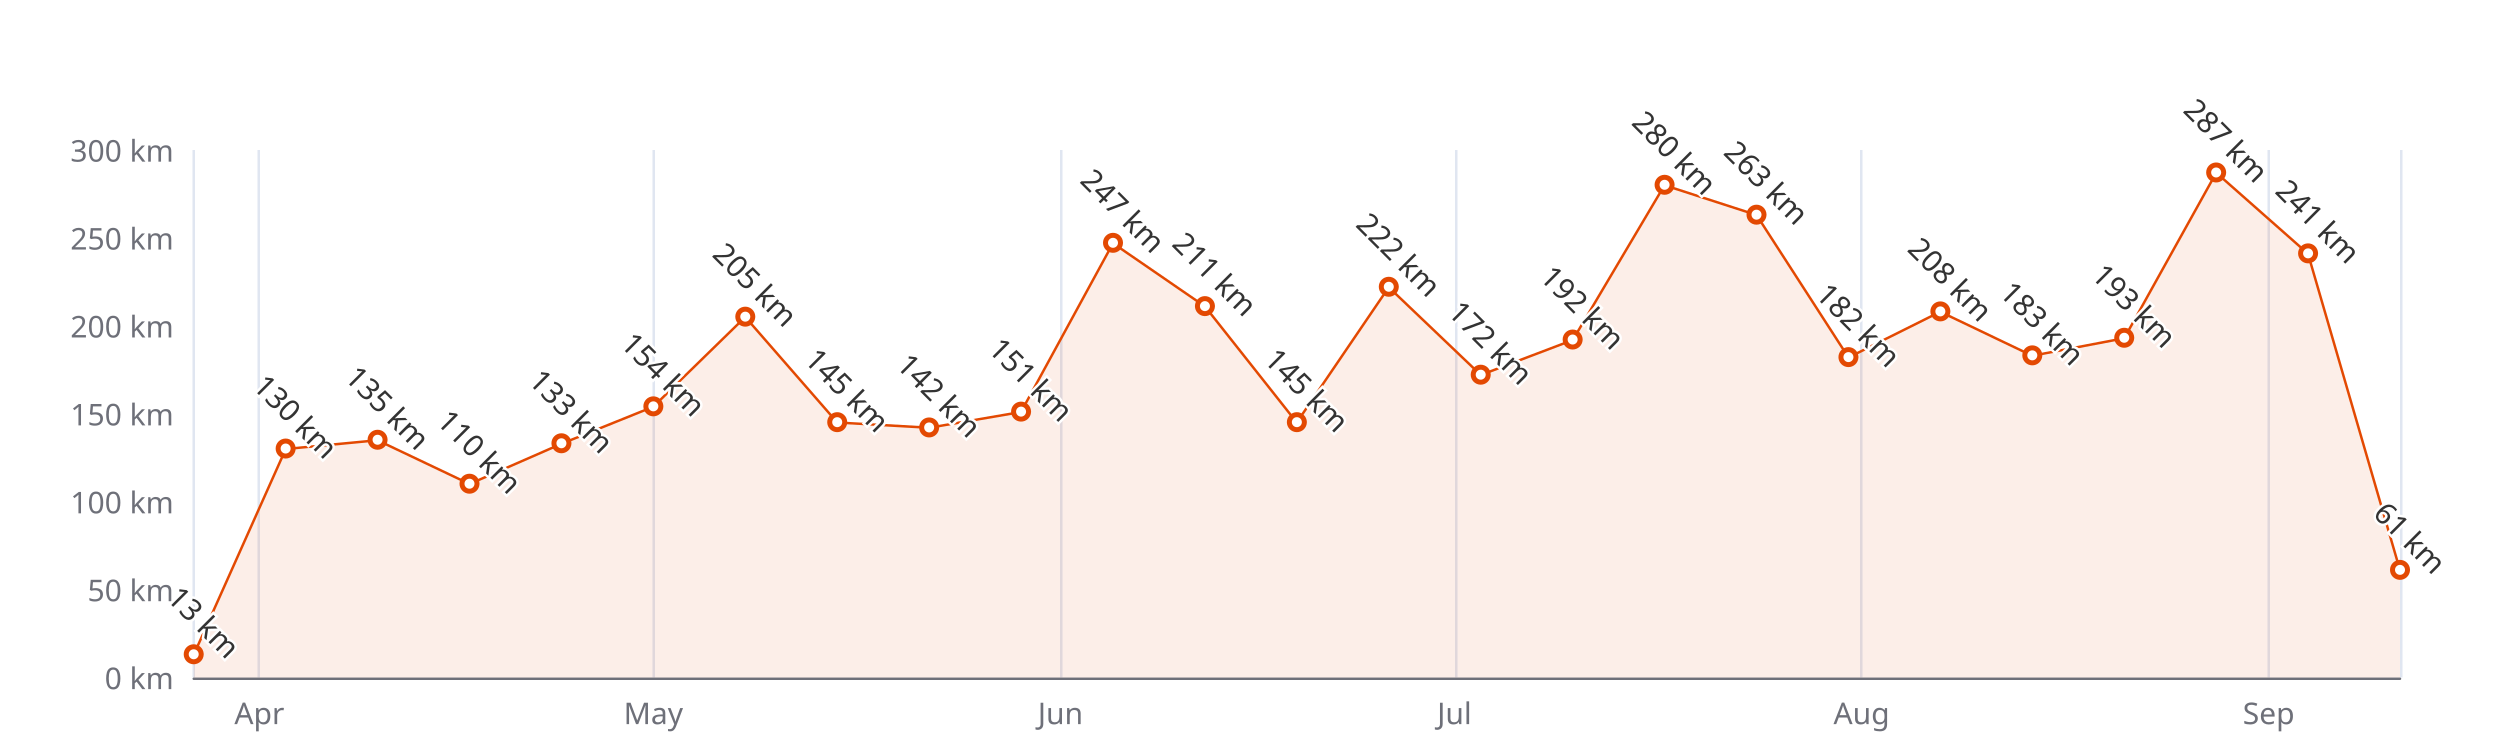
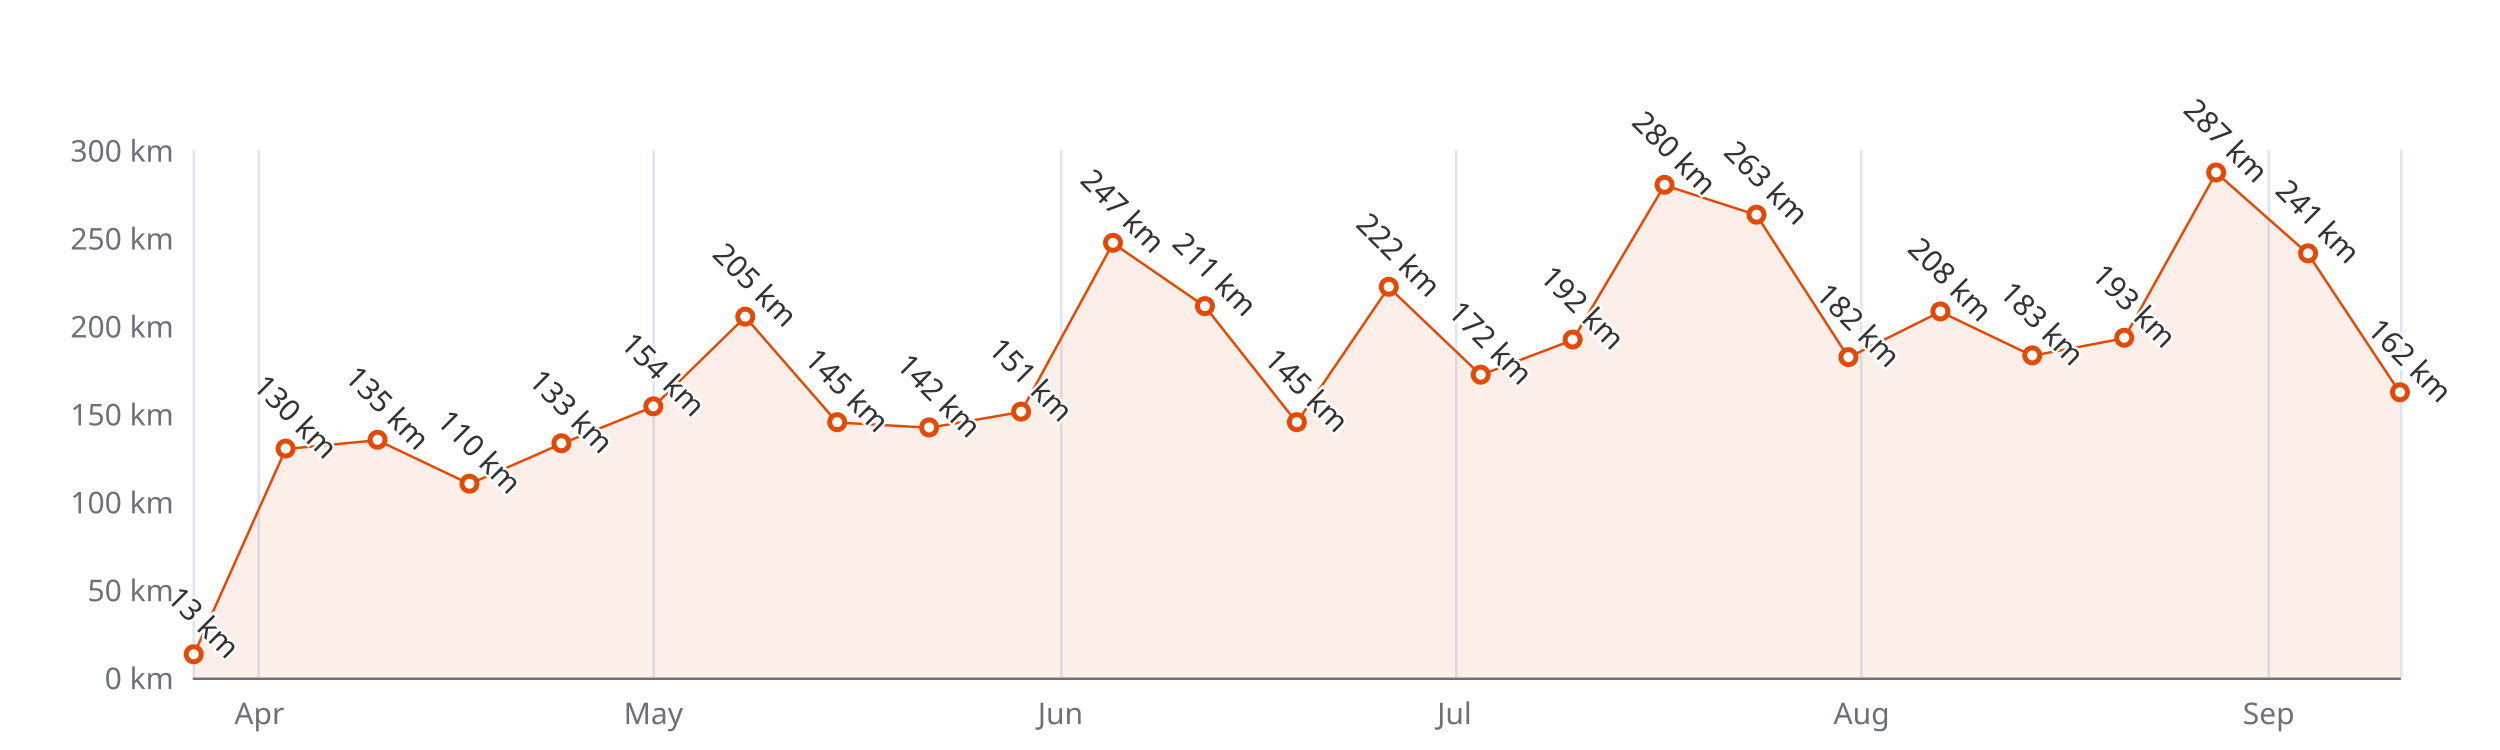
<svg xmlns="http://www.w3.org/2000/svg" width="1000" height="300" version="1.1" baseProfile="full" viewBox="0 0 1000 300">
  <rect width="1000" height="300" x="0" y="0" id="0" fill="#ffffff" />
  <path d="M77.5 60L77.5 271" fill="none" stroke="#E0E6F1" />
  <path d="M103.5 60L103.5 271" fill="none" stroke="#E0E6F1" />
  <path d="M261.5 60L261.5 271" fill="none" stroke="#E0E6F1" />
  <path d="M424.5 60L424.5 271" fill="none" stroke="#E0E6F1" />
  <path d="M582.5 60L582.5 271" fill="none" stroke="#E0E6F1" />
  <path d="M744.5 60L744.5 271" fill="none" stroke="#E0E6F1" />
  <path d="M907.5 60L907.5 271" fill="none" stroke="#E0E6F1" />
  <path d="M960.5 60L960.5 271" fill="none" stroke="#E0E6F1" />
  <path d="M77.5 271.5L960 271.5" fill="none" stroke="#6E7079" stroke-linecap="round" />
  <text dominant-baseline="central" text-anchor="end" style="font-size:12px;font-family:sans-serif;" xml:space="preserve" transform="translate(69.48 271)" fill="#6E7079">0 km</text>
  <text dominant-baseline="central" text-anchor="end" style="font-size:12px;font-family:sans-serif;" xml:space="preserve" transform="translate(69.48 235.8333)" fill="#6E7079">50 km</text>
  <text dominant-baseline="central" text-anchor="end" style="font-size:12px;font-family:sans-serif;" xml:space="preserve" transform="translate(69.48 200.6667)" fill="#6E7079">100 km</text>
  <text dominant-baseline="central" text-anchor="end" style="font-size:12px;font-family:sans-serif;" xml:space="preserve" transform="translate(69.48 165.5)" fill="#6E7079">150 km</text>
  <text dominant-baseline="central" text-anchor="end" style="font-size:12px;font-family:sans-serif;" xml:space="preserve" transform="translate(69.48 130.3333)" fill="#6E7079">200 km</text>
  <text dominant-baseline="central" text-anchor="end" style="font-size:12px;font-family:sans-serif;" xml:space="preserve" transform="translate(69.48 95.1667)" fill="#6E7079">250 km</text>
  <text dominant-baseline="central" text-anchor="end" style="font-size:12px;font-family:sans-serif;" xml:space="preserve" transform="translate(69.48 60)" fill="#6E7079">300 km</text>
  <text dominant-baseline="central" text-anchor="middle" style="font: normal normal 12px sans-serif" y="6" transform="translate(103.7455 279)" fill="#6E7079">Apr</text>
  <text dominant-baseline="central" text-anchor="middle" style="font: normal normal 12px sans-serif" y="6" transform="translate(261.3383 279)" fill="#6E7079">May</text>
  <text dominant-baseline="central" text-anchor="middle" style="font: normal normal 12px sans-serif" y="6" transform="translate(424.1843 279)" fill="#6E7079">Jun</text>
  <text dominant-baseline="central" text-anchor="middle" style="font: normal normal 12px sans-serif" y="6" transform="translate(581.7771 279)" fill="#6E7079">Jul</text>
  <text dominant-baseline="central" text-anchor="middle" style="font: normal normal 12px sans-serif" y="6" transform="translate(744.6231 279)" fill="#6E7079">Aug</text>
  <text dominant-baseline="central" text-anchor="middle" style="font: normal normal 12px sans-serif" y="6" transform="translate(907.469 279)" fill="#6E7079">Sep</text>
  <g clip-path="url(#zr0-c0)">
-     <path d="M77.5 261.9L114.3 179.6L151 176.1L187.8 193.6L224.6 177.5L261.3 162.7L298.1 126.8L334.9 169L371.7 171.1L408.4 164.8L445.2 97.3L482 122.6L518.7 169L555.5 114.9L592.3 150L629.1 136L665.8 74.1L702.6 86L739.4 143L776.1 124.7L812.9 142.3L849.7 135.3L886.5 69.1L923.2 101.5L960 228.1L960 271L923.2 271L886.5 271L849.7 271L812.9 271L776.1 271L739.4 271L702.6 271L665.8 271L629.1 271L592.3 271L555.5 271L518.7 271L482 271L445.2 271L408.4 271L371.7 271L334.9 271L298.1 271L261.3 271L224.6 271L187.8 271L151 271L114.3 271L77.5 271Z" fill="rgb(227,73,2)" fill-opacity="0.09" />
-     <path d="M77.5 261.9L114.3 179.6L151 176.1L187.8 193.6L224.6 177.5L261.3 162.7L298.1 126.8L334.9 169L371.7 171.1L408.4 164.8L445.2 97.3L482 122.6L518.7 169L555.5 114.9L592.3 150L629.1 136L665.8 74.1L702.6 86L739.4 143L776.1 124.7L812.9 142.3L849.7 135.3L886.5 69.1L923.2 101.5L960 228.1" fill="none" stroke="#E34902" stroke-linejoin="bevel" />
+     <path d="M77.5 261.9L114.3 179.6L151 176.1L187.8 193.6L224.6 177.5L261.3 162.7L298.1 126.8L334.9 169L371.7 171.1L408.4 164.8L445.2 97.3L482 122.6L518.7 169L555.5 114.9L592.3 150L629.1 136L665.8 74.1L702.6 86L739.4 143L776.1 124.7L812.9 142.3L849.7 135.3L886.5 69.1L923.2 101.5L960 157.1L960 271L923.2 271L886.5 271L849.7 271L812.9 271L776.1 271L739.4 271L702.6 271L665.8 271L629.1 271L592.3 271L555.5 271L518.7 271L482 271L445.2 271L408.4 271L371.7 271L334.9 271L298.1 271L261.3 271L224.6 271L187.8 271L151 271L114.3 271L77.5 271Z" fill="rgb(227,73,2)" fill-opacity="0.09" />
+     <path d="M77.5 261.9L114.3 179.6L151 176.1L187.8 193.6L224.6 177.5L261.3 162.7L298.1 126.8L334.9 169L371.7 171.1L408.4 164.8L445.2 97.3L482 122.6L518.7 169L555.5 114.9L592.3 150L629.1 136L665.8 74.1L702.6 86L739.4 143L776.1 124.7L812.9 142.3L849.7 135.3L886.5 69.1L923.2 101.5L960 157.1" fill="none" stroke="#E34902" stroke-linejoin="bevel" />
  </g>
  <path d="M1 0A1 1 0 1 1 1 -0.1A1 1 0 0 1 1 0" transform="matrix(3,0,0,3,77.48,261.8567)" fill="#fff" stroke="#E34902" stroke-width="0.667" />
  <path d="M1 0A1 1 0 1 1 1 -0.1A1 1 0 0 1 1 0" transform="matrix(3,0,0,3,114.2517,179.5667)" fill="#fff" stroke="#E34902" stroke-width="0.667" />
  <path d="M1 0A1 1 0 1 1 1 -0.1A1 1 0 0 1 1 0" transform="matrix(3,0,0,3,151.0233,176.05)" fill="#fff" stroke="#E34902" stroke-width="0.667" />
  <path d="M1 0A1 1 0 1 1 1 -0.1A1 1 0 0 1 1 0" transform="matrix(3,0,0,3,187.795,193.6333)" fill="#fff" stroke="#E34902" stroke-width="0.667" />
  <path d="M1 0A1 1 0 1 1 1 -0.1A1 1 0 0 1 1 0" transform="matrix(3,0,0,3,224.5667,177.4567)" fill="#fff" stroke="#E34902" stroke-width="0.667" />
  <path d="M1 0A1 1 0 1 1 1 -0.1A1 1 0 0 1 1 0" transform="matrix(3,0,0,3,261.3383,162.6867)" fill="#fff" stroke="#E34902" stroke-width="0.667" />
  <path d="M1 0A1 1 0 1 1 1 -0.1A1 1 0 0 1 1 0" transform="matrix(3,0,0,3,298.11,126.8167)" fill="#fff" stroke="#E34902" stroke-width="0.667" />
  <path d="M1 0A1 1 0 1 1 1 -0.1A1 1 0 0 1 1 0" transform="matrix(3,0,0,3,334.8817,169.0167)" fill="#fff" stroke="#E34902" stroke-width="0.667" />
  <path d="M1 0A1 1 0 1 1 1 -0.1A1 1 0 0 1 1 0" transform="matrix(3,0,0,3,371.6533,171.1267)" fill="#fff" stroke="#E34902" stroke-width="0.667" />
  <path d="M1 0A1 1 0 1 1 1 -0.1A1 1 0 0 1 1 0" transform="matrix(3,0,0,3,408.425,164.7967)" fill="#fff" stroke="#E34902" stroke-width="0.667" />
  <path d="M1 0A1 1 0 1 1 1 -0.1A1 1 0 0 1 1 0" transform="matrix(3,0,0,3,445.1967,97.2767)" fill="#fff" stroke="#E34902" stroke-width="0.667" />
  <path d="M1 0A1 1 0 1 1 1 -0.1A1 1 0 0 1 1 0" transform="matrix(3,0,0,3,481.9683,122.5967)" fill="#fff" stroke="#E34902" stroke-width="0.667" />
  <path d="M1 0A1 1 0 1 1 1 -0.1A1 1 0 0 1 1 0" transform="matrix(3,0,0,3,518.74,169.0167)" fill="#fff" stroke="#E34902" stroke-width="0.667" />
  <path d="M1 0A1 1 0 1 1 1 -0.1A1 1 0 0 1 1 0" transform="matrix(3,0,0,3,555.5117,114.86)" fill="#fff" stroke="#E34902" stroke-width="0.667" />
  <path d="M1 0A1 1 0 1 1 1 -0.1A1 1 0 0 1 1 0" transform="matrix(3,0,0,3,592.2833,150.0267)" fill="#fff" stroke="#E34902" stroke-width="0.667" />
  <path d="M1 0A1 1 0 1 1 1 -0.1A1 1 0 0 1 1 0" transform="matrix(3,0,0,3,629.055,135.96)" fill="#fff" stroke="#E34902" stroke-width="0.667" />
  <path d="M1 0A1 1 0 1 1 1 -0.1A1 1 0 0 1 1 0" transform="matrix(3,0,0,3,665.8267,74.0667)" fill="#fff" stroke="#E34902" stroke-width="0.667" />
  <path d="M1 0A1 1 0 1 1 1 -0.1A1 1 0 0 1 1 0" transform="matrix(3,0,0,3,702.5983,86.0233)" fill="#fff" stroke="#E34902" stroke-width="0.667" />
  <path d="M1 0A1 1 0 1 1 1 -0.1A1 1 0 0 1 1 0" transform="matrix(3,0,0,3,739.37,142.9933)" fill="#fff" stroke="#E34902" stroke-width="0.667" />
  <path d="M1 0A1 1 0 1 1 1 -0.1A1 1 0 0 1 1 0" transform="matrix(3,0,0,3,776.1417,124.7067)" fill="#fff" stroke="#E34902" stroke-width="0.667" />
  <path d="M1 0A1 1 0 1 1 1 -0.1A1 1 0 0 1 1 0" transform="matrix(3,0,0,3,812.9133,142.29)" fill="#fff" stroke="#E34902" stroke-width="0.667" />
  <path d="M1 0A1 1 0 1 1 1 -0.1A1 1 0 0 1 1 0" transform="matrix(3,0,0,3,849.685,135.2567)" fill="#fff" stroke="#E34902" stroke-width="0.667" />
  <path d="M1 0A1 1 0 1 1 1 -0.1A1 1 0 0 1 1 0" transform="matrix(3,0,0,3,886.4567,69.1433)" fill="#fff" stroke="#E34902" stroke-width="0.667" />
  <path d="M1 0A1 1 0 1 1 1 -0.1A1 1 0 0 1 1 0" transform="matrix(3,0,0,3,923.2283,101.4967)" fill="#fff" stroke="#E34902" stroke-width="0.667" />
-   <path d="M1 0A1 1 0 1 1 1 -0.1A1 1 0 0 1 1 0" transform="matrix(3,0,0,3,960,228.0967)" fill="#fff" stroke="#E34902" stroke-width="0.667" />
+   <path d="M1 0A1 1 0 1 1 1 -0.1A1 1 0 0 1 1 0" transform="matrix(3,0,0,3,960,157.06)" fill="#fff" stroke="#E34902" stroke-width="0.667" />
  <text dominant-baseline="central" text-anchor="middle" style="font-size:12px;font-family:sans-serif;" xml:space="preserve" y="-6" transform="matrix(0.707,0.707,-0.707,0.707,77.48,252.8567)" fill="#333" stroke="rgb(255,255,255)" stroke-width="2" paint-order="stroke" stroke-miterlimit="2">13 km</text>
  <text dominant-baseline="central" text-anchor="middle" style="font-size:12px;font-family:sans-serif;" xml:space="preserve" y="-6" transform="matrix(0.707,0.707,-0.707,0.707,114.2517,170.5667)" fill="#333" stroke="rgb(255,255,255)" stroke-width="2" paint-order="stroke" stroke-miterlimit="2">130 km</text>
  <text dominant-baseline="central" text-anchor="middle" style="font-size:12px;font-family:sans-serif;" xml:space="preserve" y="-6" transform="matrix(0.707,0.707,-0.707,0.707,151.0233,167.05)" fill="#333" stroke="rgb(255,255,255)" stroke-width="2" paint-order="stroke" stroke-miterlimit="2">135 km</text>
  <text dominant-baseline="central" text-anchor="middle" style="font-size:12px;font-family:sans-serif;" xml:space="preserve" y="-6" transform="matrix(0.707,0.707,-0.707,0.707,187.795,184.6333)" fill="#333" stroke="rgb(255,255,255)" stroke-width="2" paint-order="stroke" stroke-miterlimit="2">110 km</text>
  <text dominant-baseline="central" text-anchor="middle" style="font-size:12px;font-family:sans-serif;" xml:space="preserve" y="-6" transform="matrix(0.707,0.707,-0.707,0.707,224.5667,168.4567)" fill="#333" stroke="rgb(255,255,255)" stroke-width="2" paint-order="stroke" stroke-miterlimit="2">133 km</text>
  <text dominant-baseline="central" text-anchor="middle" style="font-size:12px;font-family:sans-serif;" xml:space="preserve" y="-6" transform="matrix(0.707,0.707,-0.707,0.707,261.3383,153.6867)" fill="#333" stroke="rgb(255,255,255)" stroke-width="2" paint-order="stroke" stroke-miterlimit="2">154 km</text>
  <text dominant-baseline="central" text-anchor="middle" style="font-size:12px;font-family:sans-serif;" xml:space="preserve" y="-6" transform="matrix(0.707,0.707,-0.707,0.707,298.11,117.8167)" fill="#333" stroke="rgb(255,255,255)" stroke-width="2" paint-order="stroke" stroke-miterlimit="2">205 km</text>
  <text dominant-baseline="central" text-anchor="middle" style="font-size:12px;font-family:sans-serif;" xml:space="preserve" y="-6" transform="matrix(0.707,0.707,-0.707,0.707,334.8817,160.0167)" fill="#333" stroke="rgb(255,255,255)" stroke-width="2" paint-order="stroke" stroke-miterlimit="2">145 km</text>
  <text dominant-baseline="central" text-anchor="middle" style="font-size:12px;font-family:sans-serif;" xml:space="preserve" y="-6" transform="matrix(0.707,0.707,-0.707,0.707,371.6533,162.1267)" fill="#333" stroke="rgb(255,255,255)" stroke-width="2" paint-order="stroke" stroke-miterlimit="2">142 km</text>
  <text dominant-baseline="central" text-anchor="middle" style="font-size:12px;font-family:sans-serif;" xml:space="preserve" y="-6" transform="matrix(0.707,0.707,-0.707,0.707,408.425,155.7967)" fill="#333" stroke="rgb(255,255,255)" stroke-width="2" paint-order="stroke" stroke-miterlimit="2">151 km</text>
  <text dominant-baseline="central" text-anchor="middle" style="font-size:12px;font-family:sans-serif;" xml:space="preserve" y="-6" transform="matrix(0.707,0.707,-0.707,0.707,445.1967,88.2767)" fill="#333" stroke="rgb(255,255,255)" stroke-width="2" paint-order="stroke" stroke-miterlimit="2">247 km</text>
  <text dominant-baseline="central" text-anchor="middle" style="font-size:12px;font-family:sans-serif;" xml:space="preserve" y="-6" transform="matrix(0.707,0.707,-0.707,0.707,481.9683,113.5967)" fill="#333" stroke="rgb(255,255,255)" stroke-width="2" paint-order="stroke" stroke-miterlimit="2">211 km</text>
  <text dominant-baseline="central" text-anchor="middle" style="font-size:12px;font-family:sans-serif;" xml:space="preserve" y="-6" transform="matrix(0.707,0.707,-0.707,0.707,518.74,160.0167)" fill="#333" stroke="rgb(255,255,255)" stroke-width="2" paint-order="stroke" stroke-miterlimit="2">145 km</text>
  <text dominant-baseline="central" text-anchor="middle" style="font-size:12px;font-family:sans-serif;" xml:space="preserve" y="-6" transform="matrix(0.707,0.707,-0.707,0.707,555.5117,105.86)" fill="#333" stroke="rgb(255,255,255)" stroke-width="2" paint-order="stroke" stroke-miterlimit="2">222 km</text>
  <text dominant-baseline="central" text-anchor="middle" style="font-size:12px;font-family:sans-serif;" xml:space="preserve" y="-6" transform="matrix(0.707,0.707,-0.707,0.707,592.2833,141.0267)" fill="#333" stroke="rgb(255,255,255)" stroke-width="2" paint-order="stroke" stroke-miterlimit="2">172 km</text>
  <text dominant-baseline="central" text-anchor="middle" style="font-size:12px;font-family:sans-serif;" xml:space="preserve" y="-6" transform="matrix(0.707,0.707,-0.707,0.707,629.055,126.96)" fill="#333" stroke="rgb(255,255,255)" stroke-width="2" paint-order="stroke" stroke-miterlimit="2">192 km</text>
  <text dominant-baseline="central" text-anchor="middle" style="font-size:12px;font-family:sans-serif;" xml:space="preserve" y="-6" transform="matrix(0.707,0.707,-0.707,0.707,665.8267,65.0667)" fill="#333" stroke="rgb(255,255,255)" stroke-width="2" paint-order="stroke" stroke-miterlimit="2">280 km</text>
  <text dominant-baseline="central" text-anchor="middle" style="font-size:12px;font-family:sans-serif;" xml:space="preserve" y="-6" transform="matrix(0.707,0.707,-0.707,0.707,702.5983,77.0233)" fill="#333" stroke="rgb(255,255,255)" stroke-width="2" paint-order="stroke" stroke-miterlimit="2">263 km</text>
  <text dominant-baseline="central" text-anchor="middle" style="font-size:12px;font-family:sans-serif;" xml:space="preserve" y="-6" transform="matrix(0.707,0.707,-0.707,0.707,739.37,133.9933)" fill="#333" stroke="rgb(255,255,255)" stroke-width="2" paint-order="stroke" stroke-miterlimit="2">182 km</text>
  <text dominant-baseline="central" text-anchor="middle" style="font-size:12px;font-family:sans-serif;" xml:space="preserve" y="-6" transform="matrix(0.707,0.707,-0.707,0.707,776.1417,115.7067)" fill="#333" stroke="rgb(255,255,255)" stroke-width="2" paint-order="stroke" stroke-miterlimit="2">208 km</text>
  <text dominant-baseline="central" text-anchor="middle" style="font-size:12px;font-family:sans-serif;" xml:space="preserve" y="-6" transform="matrix(0.707,0.707,-0.707,0.707,812.9133,133.29)" fill="#333" stroke="rgb(255,255,255)" stroke-width="2" paint-order="stroke" stroke-miterlimit="2">183 km</text>
  <text dominant-baseline="central" text-anchor="middle" style="font-size:12px;font-family:sans-serif;" xml:space="preserve" y="-6" transform="matrix(0.707,0.707,-0.707,0.707,849.685,126.2567)" fill="#333" stroke="rgb(255,255,255)" stroke-width="2" paint-order="stroke" stroke-miterlimit="2">193 km</text>
  <text dominant-baseline="central" text-anchor="middle" style="font-size:12px;font-family:sans-serif;" xml:space="preserve" y="-6" transform="matrix(0.707,0.707,-0.707,0.707,886.4567,60.1433)" fill="#333" stroke="rgb(255,255,255)" stroke-width="2" paint-order="stroke" stroke-miterlimit="2">287 km</text>
  <text dominant-baseline="central" text-anchor="middle" style="font-size:12px;font-family:sans-serif;" xml:space="preserve" y="-6" transform="matrix(0.707,0.707,-0.707,0.707,923.2283,92.4967)" fill="#333" stroke="rgb(255,255,255)" stroke-width="2" paint-order="stroke" stroke-miterlimit="2">241 km</text>
-   <text dominant-baseline="central" text-anchor="middle" style="font-size:12px;font-family:sans-serif;" xml:space="preserve" y="-6" transform="matrix(0.707,0.707,-0.707,0.707,960,219.0967)" fill="#333" stroke="rgb(255,255,255)" stroke-width="2" paint-order="stroke" stroke-miterlimit="2">61 km</text>
+   <text dominant-baseline="central" text-anchor="middle" style="font-size:12px;font-family:sans-serif;" xml:space="preserve" y="-6" transform="matrix(0.707,0.707,-0.707,0.707,960,148.06)" fill="#333" stroke="rgb(255,255,255)" stroke-width="2" paint-order="stroke" stroke-miterlimit="2">162 km</text>
  <defs>
    <clipPath id="zr0-c0">
      <path d="M76 59.5l884 0l0 212l-884 0Z" fill="#000" />
    </clipPath>
  </defs>
</svg>
